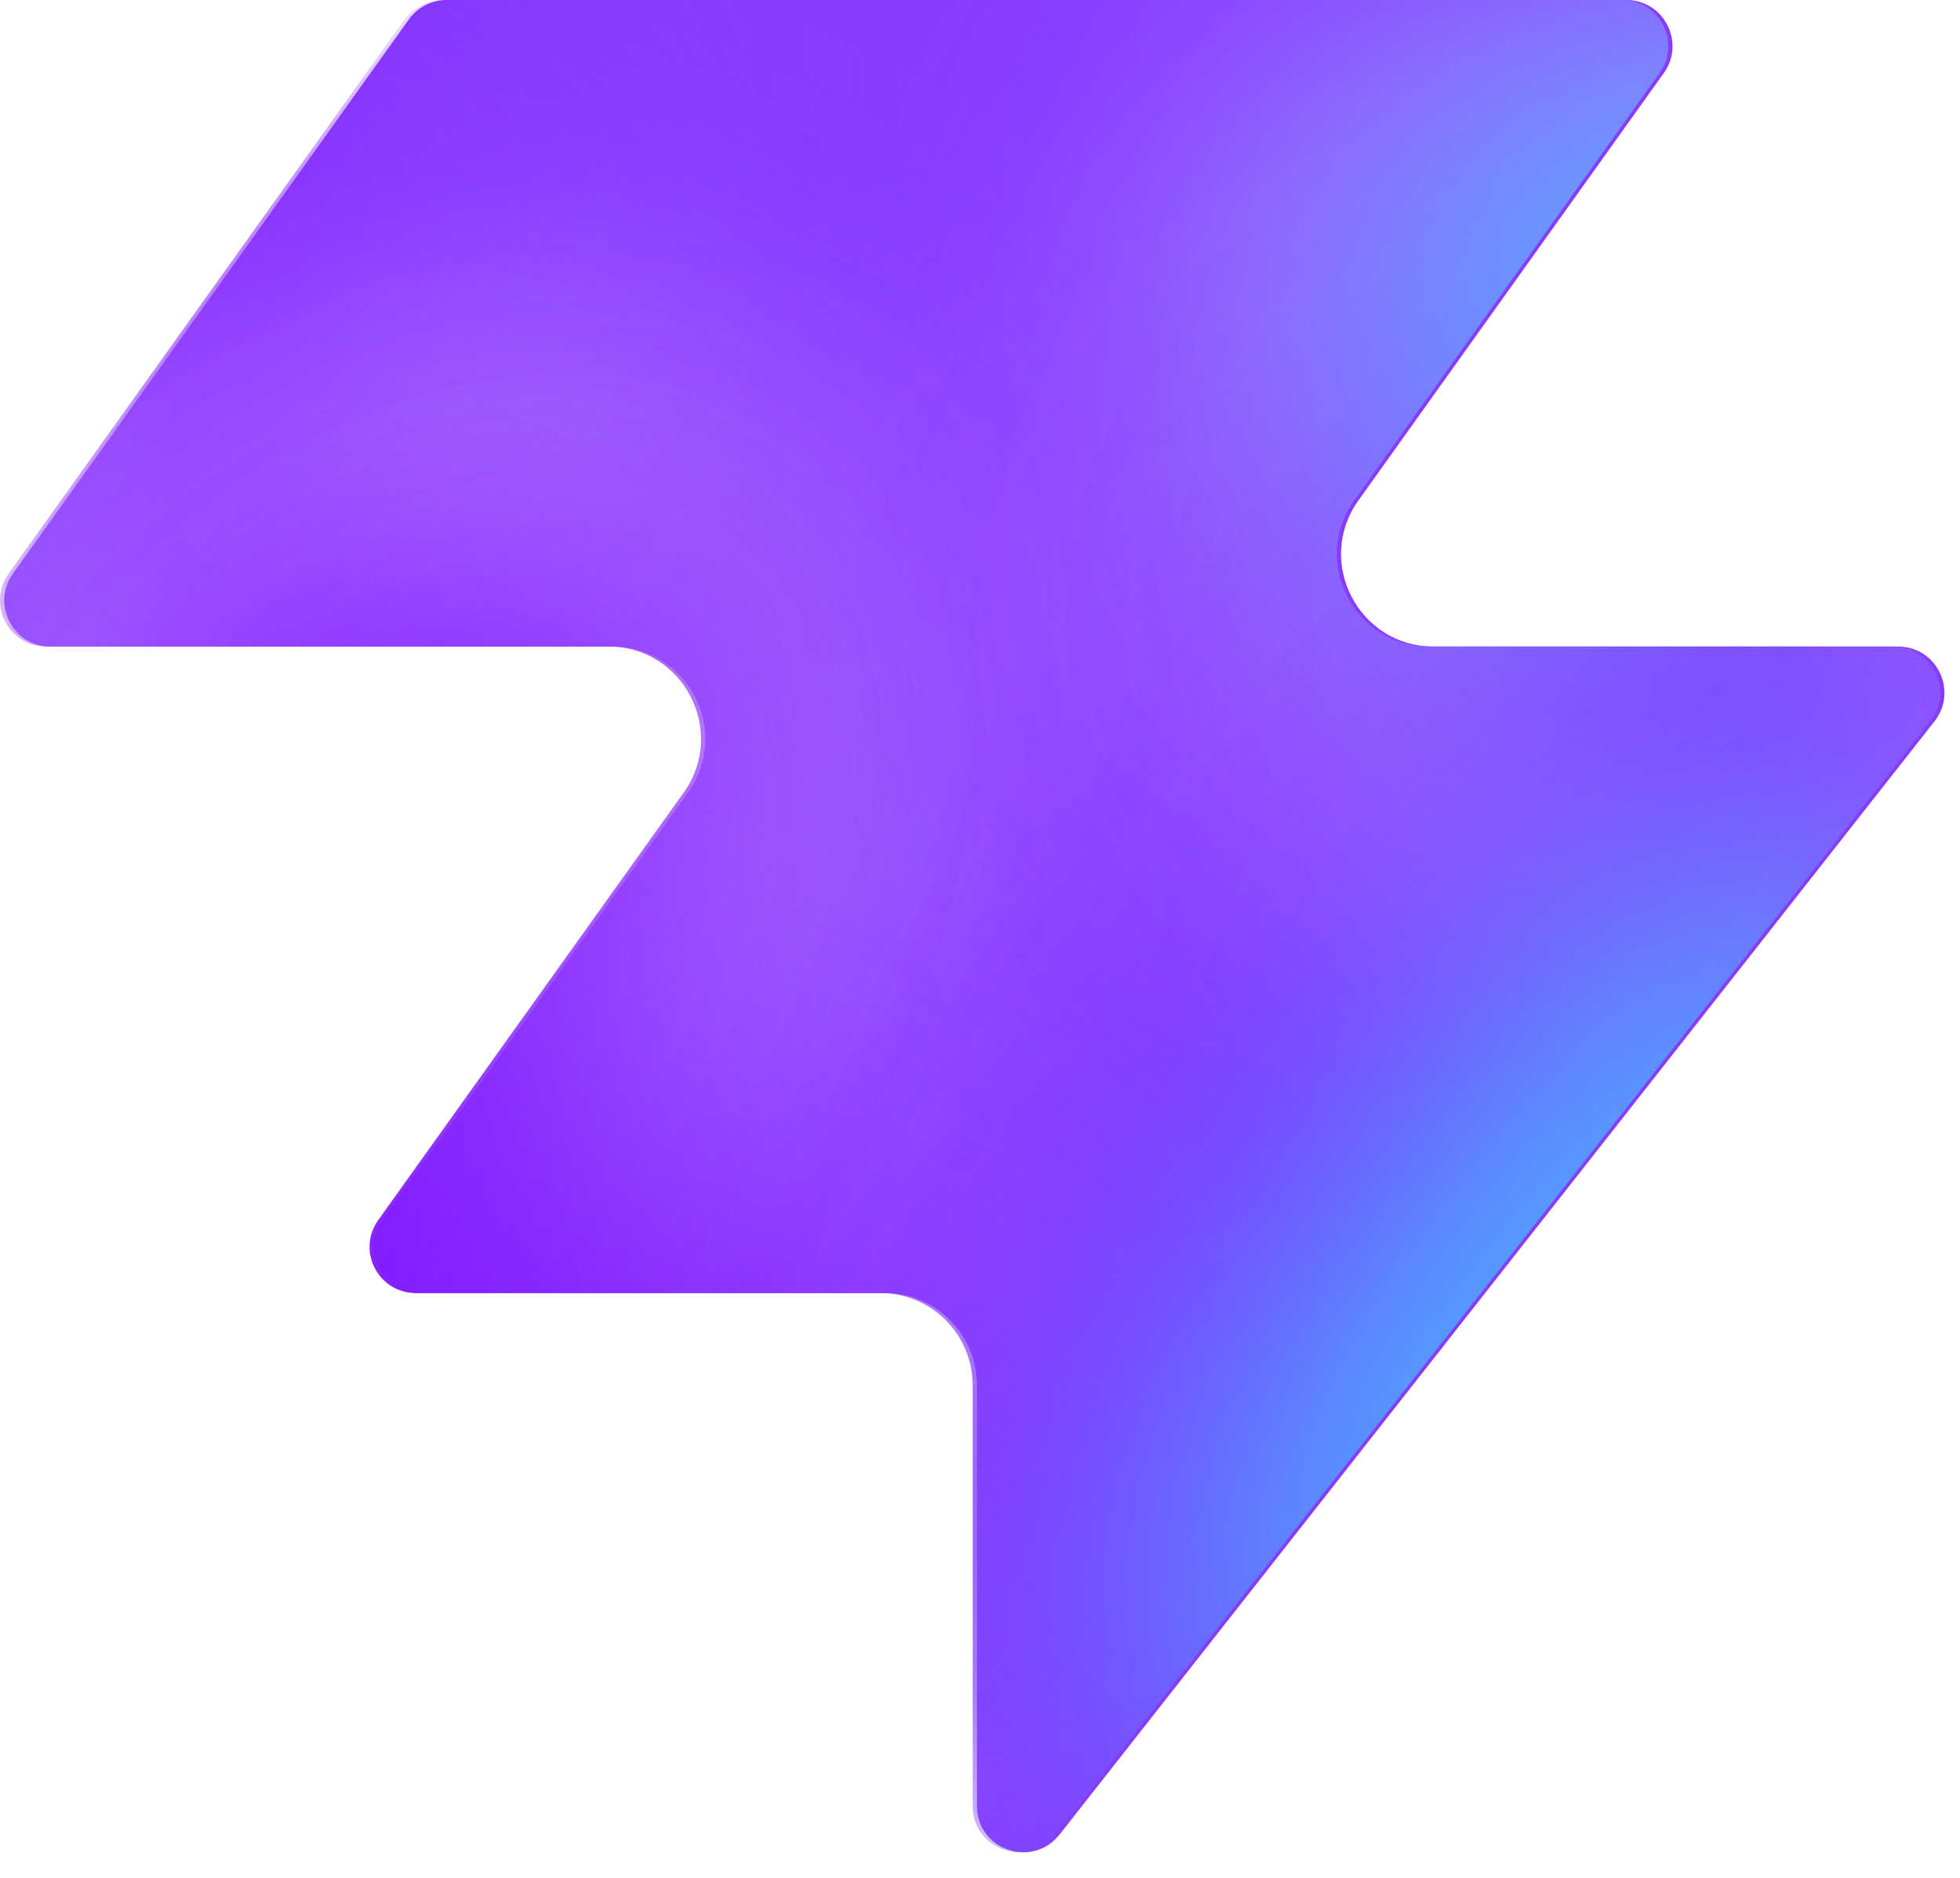
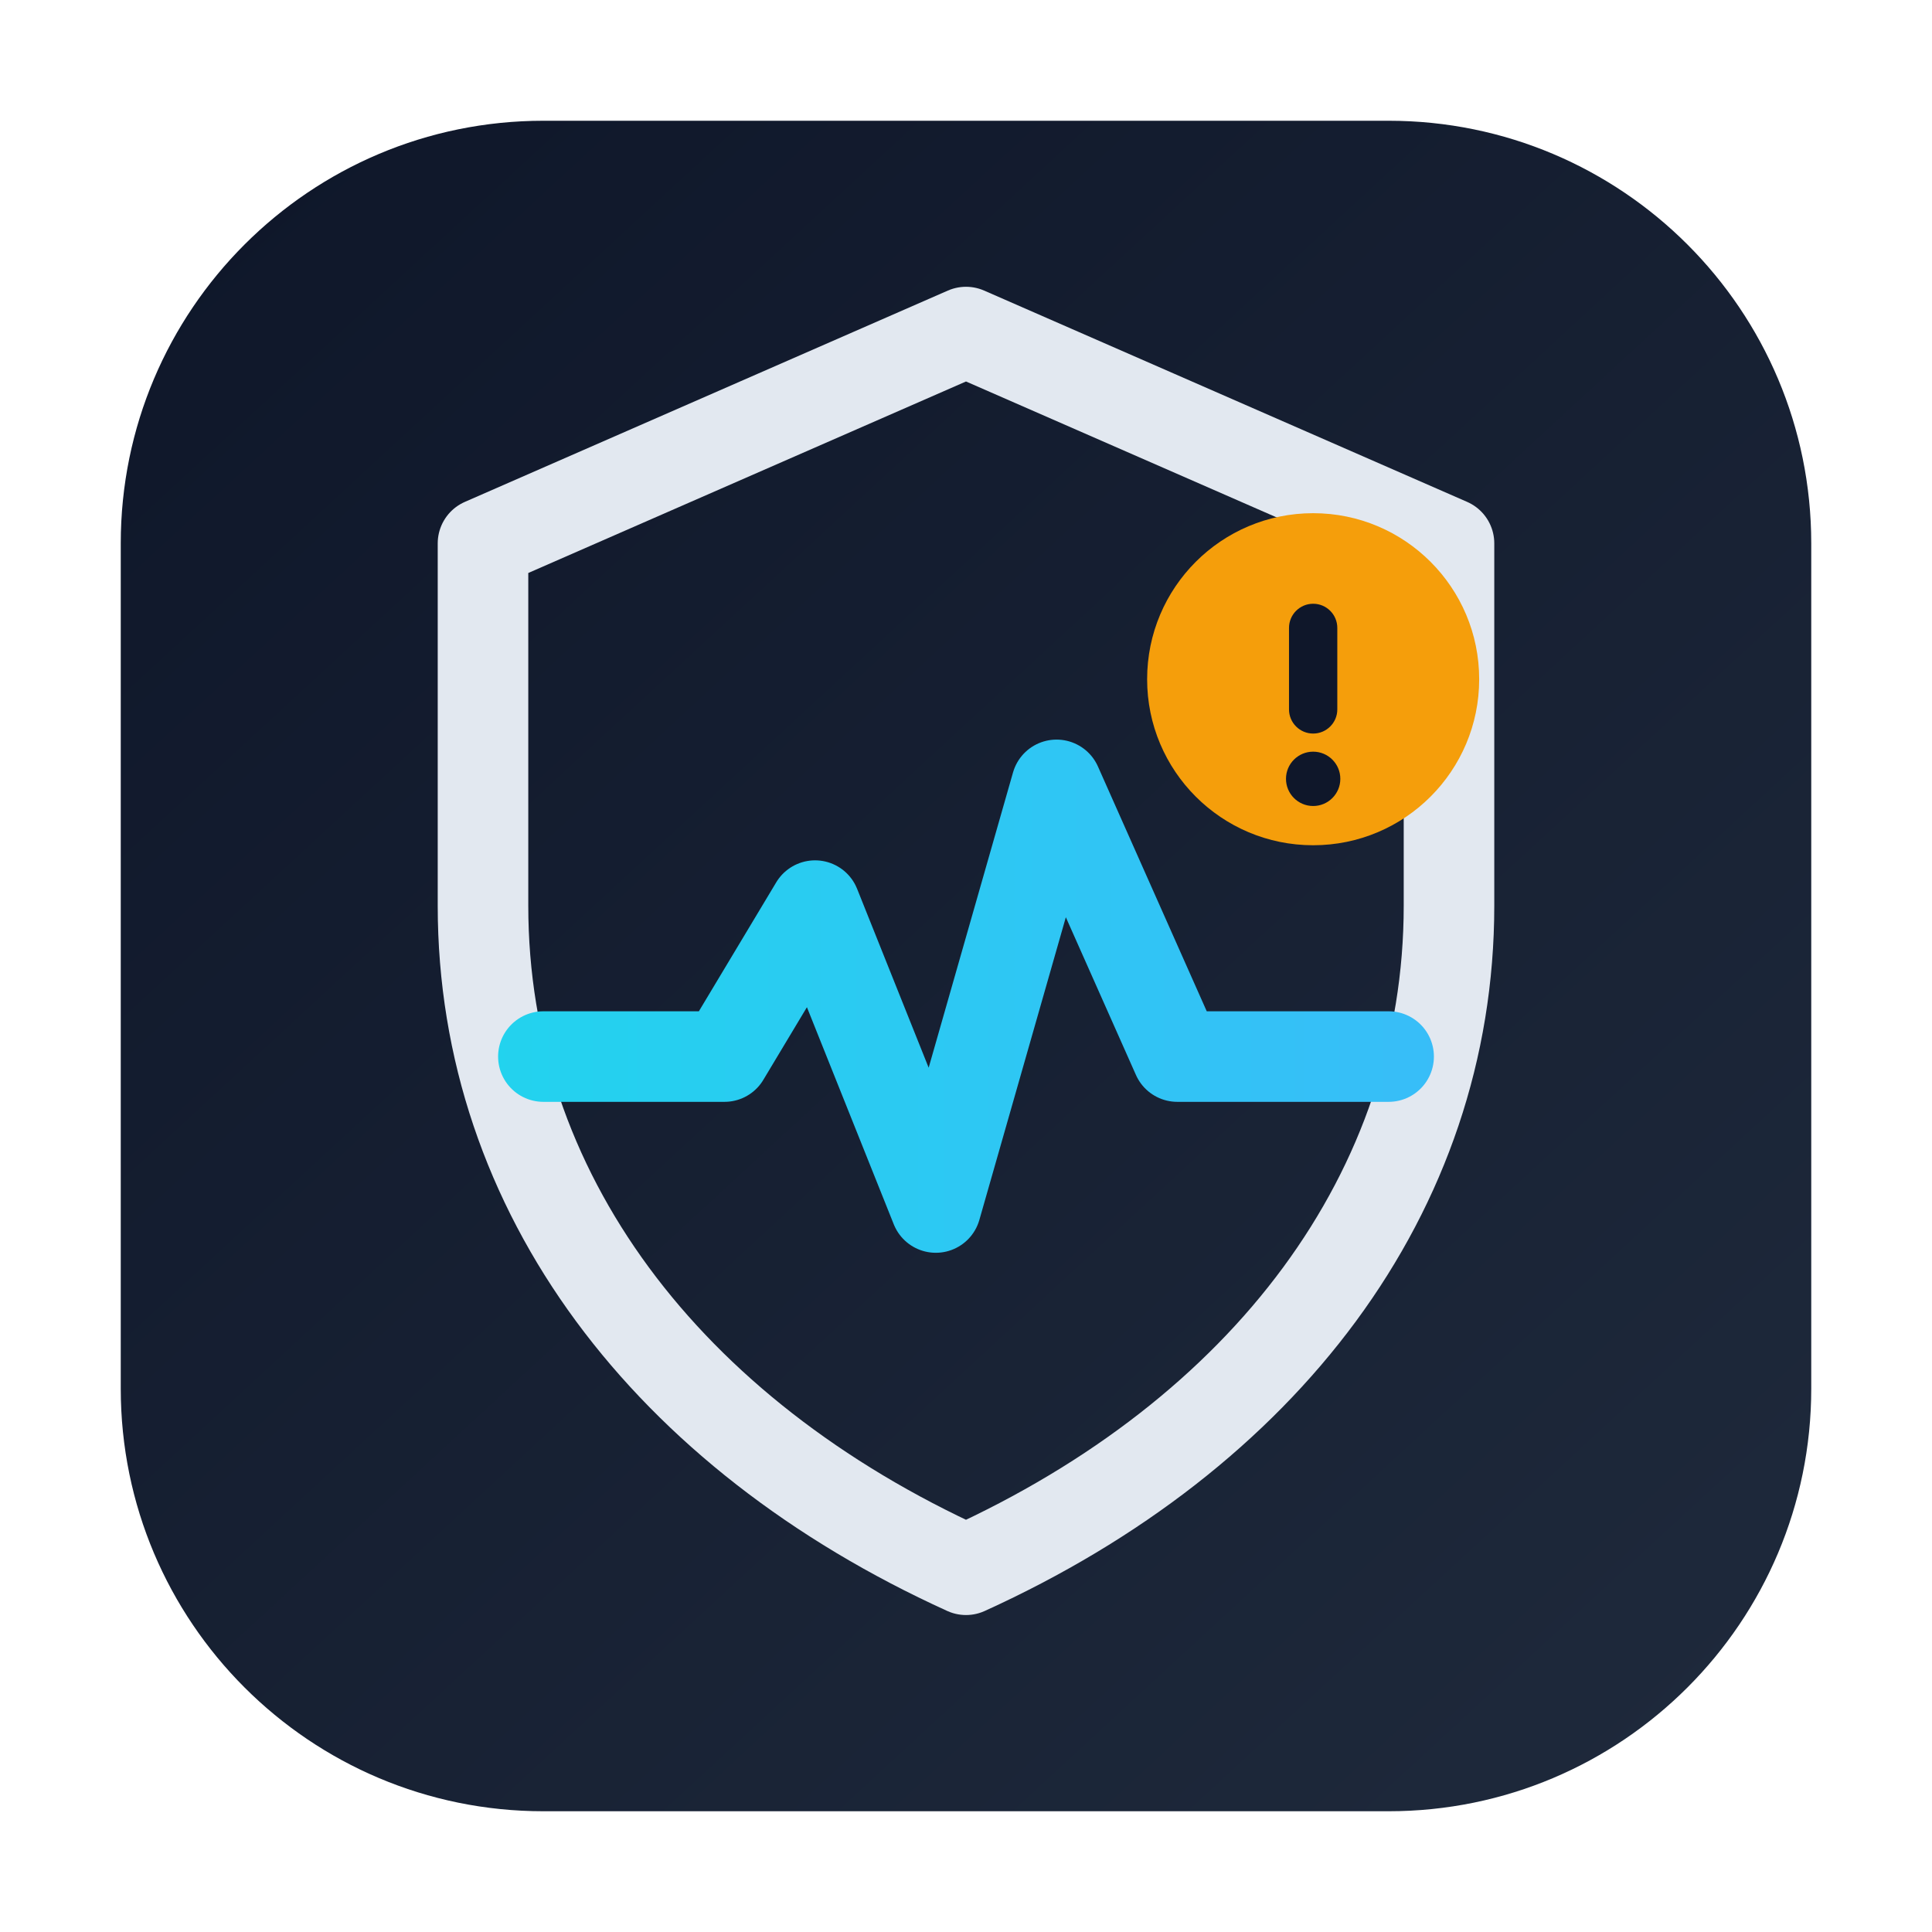
- <svg xmlns="http://www.w3.org/2000/svg" width="48" height="46" fill="none" viewBox="0 0 48 46">
-   <path fill="#863bff" d="M25.946 44.938c-.664.845-2.021.375-2.021-.698V33.937a2.26 2.26 0 0 0-2.262-2.262H10.287c-.92 0-1.456-1.04-.92-1.788l7.48-10.471c1.07-1.497 0-3.578-1.842-3.578H1.237c-.92 0-1.456-1.04-.92-1.788L10.013.474c.214-.297.556-.474.92-.474h28.894c.92 0 1.456 1.04.92 1.788l-7.48 10.471c-1.07 1.498 0 3.579 1.842 3.579h11.377c.943 0 1.473 1.088.89 1.83L25.947 44.94z" style="fill:#863bff;fill:color(display-p3 .525 .23 1);fill-opacity:1" />
-   <mask id="a" width="48" height="46" x="0" y="0" maskUnits="userSpaceOnUse" style="mask-type:alpha">
-     <path fill="#000" d="M25.842 44.938c-.664.844-2.021.375-2.021-.698V33.937a2.26 2.26 0 0 0-2.262-2.262H10.183c-.92 0-1.456-1.04-.92-1.788l7.48-10.471c1.07-1.498 0-3.579-1.842-3.579H1.133c-.92 0-1.456-1.04-.92-1.787L9.91.473c.214-.297.556-.474.92-.474h28.894c.92 0 1.456 1.04.92 1.788l-7.48 10.471c-1.07 1.498 0 3.578 1.842 3.578h11.377c.943 0 1.473 1.088.89 1.832L25.843 44.94z" style="fill:#000;fill-opacity:1" />
-   </mask>
-   <g mask="url(#a)">
-     <g filter="url(#b)">
-       <ellipse cx="5.508" cy="14.704" fill="#ede6ff" rx="5.508" ry="14.704" style="fill:#ede6ff;fill:color(display-p3 .927 .903 1);fill-opacity:1" transform="matrix(.00324 1 1 -.00324 -4.47 31.516)" />
-     </g>
-     <g filter="url(#c)">
-       <ellipse cx="10.399" cy="29.851" fill="#ede6ff" rx="10.399" ry="29.851" style="fill:#ede6ff;fill:color(display-p3 .927 .903 1);fill-opacity:1" transform="matrix(.00324 1 1 -.00324 -39.328 7.883)" />
-     </g>
-     <g filter="url(#d)">
-       <ellipse cx="5.508" cy="30.487" fill="#7e14ff" rx="5.508" ry="30.487" style="fill:#7e14ff;fill:color(display-p3 .492 .077 1);fill-opacity:1" transform="rotate(89.814 -25.913 -14.639)scale(1 -1)" />
-     </g>
-     <g filter="url(#e)">
-       <ellipse cx="5.508" cy="30.599" fill="#7e14ff" rx="5.508" ry="30.599" style="fill:#7e14ff;fill:color(display-p3 .492 .077 1);fill-opacity:1" transform="rotate(89.814 -32.644 -3.334)scale(1 -1)" />
-     </g>
-     <g filter="url(#f)">
-       <ellipse cx="5.508" cy="30.599" fill="#7e14ff" rx="5.508" ry="30.599" style="fill:#7e14ff;fill:color(display-p3 .492 .077 1);fill-opacity:1" transform="matrix(.00324 1 1 -.00324 -34.34 30.47)" />
-     </g>
-     <g filter="url(#g)">
-       <ellipse cx="14.072" cy="22.078" fill="#ede6ff" rx="14.072" ry="22.078" style="fill:#ede6ff;fill:color(display-p3 .927 .903 1);fill-opacity:1" transform="rotate(93.35 24.506 48.493)scale(-1 1)" />
-     </g>
-     <g filter="url(#h)">
-       <ellipse cx="3.47" cy="21.501" fill="#7e14ff" rx="3.47" ry="21.501" style="fill:#7e14ff;fill:color(display-p3 .492 .077 1);fill-opacity:1" transform="rotate(89.009 28.708 47.59)scale(-1 1)" />
-     </g>
-     <g filter="url(#i)">
-       <ellipse cx="3.47" cy="21.501" fill="#7e14ff" rx="3.47" ry="21.501" style="fill:#7e14ff;fill:color(display-p3 .492 .077 1);fill-opacity:1" transform="rotate(89.009 28.708 47.59)scale(-1 1)" />
-     </g>
-     <g filter="url(#j)">
-       <ellipse cx=".387" cy="8.972" fill="#7e14ff" rx="4.407" ry="29.108" style="fill:#7e14ff;fill:color(display-p3 .492 .077 1);fill-opacity:1" transform="rotate(39.51 .387 8.972)" />
-     </g>
-     <g filter="url(#k)">
-       <ellipse cx="47.523" cy="-6.092" fill="#7e14ff" rx="4.407" ry="29.108" style="fill:#7e14ff;fill:color(display-p3 .492 .077 1);fill-opacity:1" transform="rotate(37.892 47.523 -6.092)" />
-     </g>
-     <g filter="url(#l)">
-       <ellipse cx="41.412" cy="6.333" fill="#47bfff" rx="5.971" ry="9.665" style="fill:#47bfff;fill:color(display-p3 .28 .748 1);fill-opacity:1" transform="rotate(37.892 41.412 6.333)" />
-     </g>
-     <g filter="url(#m)">
-       <ellipse cx="-1.879" cy="38.332" fill="#7e14ff" rx="4.407" ry="29.108" style="fill:#7e14ff;fill:color(display-p3 .492 .077 1);fill-opacity:1" transform="rotate(37.892 -1.88 38.332)" />
-     </g>
-     <g filter="url(#n)">
-       <ellipse cx="-1.879" cy="38.332" fill="#7e14ff" rx="4.407" ry="29.108" style="fill:#7e14ff;fill:color(display-p3 .492 .077 1);fill-opacity:1" transform="rotate(37.892 -1.88 38.332)" />
-     </g>
-     <g filter="url(#o)">
-       <ellipse cx="35.651" cy="29.907" fill="#7e14ff" rx="4.407" ry="29.108" style="fill:#7e14ff;fill:color(display-p3 .492 .077 1);fill-opacity:1" transform="rotate(37.892 35.651 29.907)" />
-     </g>
-     <g filter="url(#p)">
-       <ellipse cx="38.418" cy="32.4" fill="#47bfff" rx="5.971" ry="15.297" style="fill:#47bfff;fill:color(display-p3 .28 .748 1);fill-opacity:1" transform="rotate(37.892 38.418 32.4)" />
-     </g>
-   </g>
+ <svg xmlns="http://www.w3.org/2000/svg" viewBox="0 0 64 64" fill="none">
  <defs>
-     <filter id="b" width="60.045" height="41.654" x="-19.77" y="16.149" color-interpolation-filters="sRGB" filterUnits="userSpaceOnUse">
-       <feFlood flood-opacity="0" result="BackgroundImageFix" />
-       <feBlend in="SourceGraphic" in2="BackgroundImageFix" result="shape" />
-       <feGaussianBlur result="effect1_foregroundBlur_2002_17158" stdDeviation="7.659" />
-     </filter>
-     <filter id="c" width="90.34" height="51.437" x="-54.613" y="-7.533" color-interpolation-filters="sRGB" filterUnits="userSpaceOnUse">
-       <feFlood flood-opacity="0" result="BackgroundImageFix" />
-       <feBlend in="SourceGraphic" in2="BackgroundImageFix" result="shape" />
-       <feGaussianBlur result="effect1_foregroundBlur_2002_17158" stdDeviation="7.659" />
-     </filter>
-     <filter id="d" width="79.355" height="29.4" x="-49.64" y="2.03" color-interpolation-filters="sRGB" filterUnits="userSpaceOnUse">
-       <feFlood flood-opacity="0" result="BackgroundImageFix" />
-       <feBlend in="SourceGraphic" in2="BackgroundImageFix" result="shape" />
-       <feGaussianBlur result="effect1_foregroundBlur_2002_17158" stdDeviation="4.596" />
-     </filter>
-     <filter id="e" width="79.579" height="29.4" x="-45.045" y="20.029" color-interpolation-filters="sRGB" filterUnits="userSpaceOnUse">
-       <feFlood flood-opacity="0" result="BackgroundImageFix" />
-       <feBlend in="SourceGraphic" in2="BackgroundImageFix" result="shape" />
-       <feGaussianBlur result="effect1_foregroundBlur_2002_17158" stdDeviation="4.596" />
-     </filter>
-     <filter id="f" width="79.579" height="29.4" x="-43.513" y="21.178" color-interpolation-filters="sRGB" filterUnits="userSpaceOnUse">
-       <feFlood flood-opacity="0" result="BackgroundImageFix" />
-       <feBlend in="SourceGraphic" in2="BackgroundImageFix" result="shape" />
-       <feGaussianBlur result="effect1_foregroundBlur_2002_17158" stdDeviation="4.596" />
-     </filter>
-     <filter id="g" width="74.749" height="58.852" x="15.756" y="-17.901" color-interpolation-filters="sRGB" filterUnits="userSpaceOnUse">
-       <feFlood flood-opacity="0" result="BackgroundImageFix" />
-       <feBlend in="SourceGraphic" in2="BackgroundImageFix" result="shape" />
-       <feGaussianBlur result="effect1_foregroundBlur_2002_17158" stdDeviation="7.659" />
-     </filter>
-     <filter id="h" width="61.377" height="25.362" x="23.548" y="2.284" color-interpolation-filters="sRGB" filterUnits="userSpaceOnUse">
-       <feFlood flood-opacity="0" result="BackgroundImageFix" />
-       <feBlend in="SourceGraphic" in2="BackgroundImageFix" result="shape" />
-       <feGaussianBlur result="effect1_foregroundBlur_2002_17158" stdDeviation="4.596" />
-     </filter>
-     <filter id="i" width="61.377" height="25.362" x="23.548" y="2.284" color-interpolation-filters="sRGB" filterUnits="userSpaceOnUse">
-       <feFlood flood-opacity="0" result="BackgroundImageFix" />
-       <feBlend in="SourceGraphic" in2="BackgroundImageFix" result="shape" />
-       <feGaussianBlur result="effect1_foregroundBlur_2002_17158" stdDeviation="4.596" />
-     </filter>
-     <filter id="j" width="56.045" height="63.649" x="-27.636" y="-22.853" color-interpolation-filters="sRGB" filterUnits="userSpaceOnUse">
-       <feFlood flood-opacity="0" result="BackgroundImageFix" />
-       <feBlend in="SourceGraphic" in2="BackgroundImageFix" result="shape" />
-       <feGaussianBlur result="effect1_foregroundBlur_2002_17158" stdDeviation="4.596" />
-     </filter>
-     <filter id="k" width="54.814" height="64.646" x="20.116" y="-38.415" color-interpolation-filters="sRGB" filterUnits="userSpaceOnUse">
-       <feFlood flood-opacity="0" result="BackgroundImageFix" />
-       <feBlend in="SourceGraphic" in2="BackgroundImageFix" result="shape" />
-       <feGaussianBlur result="effect1_foregroundBlur_2002_17158" stdDeviation="4.596" />
-     </filter>
-     <filter id="l" width="33.541" height="35.313" x="24.641" y="-11.323" color-interpolation-filters="sRGB" filterUnits="userSpaceOnUse">
-       <feFlood flood-opacity="0" result="BackgroundImageFix" />
-       <feBlend in="SourceGraphic" in2="BackgroundImageFix" result="shape" />
-       <feGaussianBlur result="effect1_foregroundBlur_2002_17158" stdDeviation="4.596" />
-     </filter>
-     <filter id="m" width="54.814" height="64.646" x="-29.286" y="6.009" color-interpolation-filters="sRGB" filterUnits="userSpaceOnUse">
-       <feFlood flood-opacity="0" result="BackgroundImageFix" />
-       <feBlend in="SourceGraphic" in2="BackgroundImageFix" result="shape" />
-       <feGaussianBlur result="effect1_foregroundBlur_2002_17158" stdDeviation="4.596" />
-     </filter>
-     <filter id="n" width="54.814" height="64.646" x="-29.286" y="6.009" color-interpolation-filters="sRGB" filterUnits="userSpaceOnUse">
-       <feFlood flood-opacity="0" result="BackgroundImageFix" />
-       <feBlend in="SourceGraphic" in2="BackgroundImageFix" result="shape" />
-       <feGaussianBlur result="effect1_foregroundBlur_2002_17158" stdDeviation="4.596" />
-     </filter>
-     <filter id="o" width="54.814" height="64.646" x="8.244" y="-2.416" color-interpolation-filters="sRGB" filterUnits="userSpaceOnUse">
-       <feFlood flood-opacity="0" result="BackgroundImageFix" />
-       <feBlend in="SourceGraphic" in2="BackgroundImageFix" result="shape" />
-       <feGaussianBlur result="effect1_foregroundBlur_2002_17158" stdDeviation="4.596" />
-     </filter>
-     <filter id="p" width="39.409" height="43.623" x="18.713" y="10.588" color-interpolation-filters="sRGB" filterUnits="userSpaceOnUse">
-       <feFlood flood-opacity="0" result="BackgroundImageFix" />
-       <feBlend in="SourceGraphic" in2="BackgroundImageFix" result="shape" />
-       <feGaussianBlur result="effect1_foregroundBlur_2002_17158" stdDeviation="4.596" />
-     </filter>
+     <linearGradient id="bg" x1="8" y1="6" x2="56" y2="58" gradientUnits="userSpaceOnUse">
+       <stop stop-color="#0F172A" />
+       <stop offset="1" stop-color="#1E293B" />
+     </linearGradient>
+     <linearGradient id="pulse" x1="16" y1="35" x2="48" y2="35" gradientUnits="userSpaceOnUse">
+       <stop stop-color="#22D3EE" />
+       <stop offset="1" stop-color="#38BDF8" />
+     </linearGradient>
  </defs>
+   <rect x="4" y="4" width="56" height="56" rx="14" fill="url(#bg)" />
+   <path d="M32 11L48 18V30C48 39.5 41.9 47.5 32 52C22.1 47.5 16 39.5 16 30V18L32 11Z" stroke="#E2E8F0" stroke-width="3" stroke-linejoin="round" />
+   <path d="M18 35H24L27 30L31 40L35 26L39 35H46" stroke="url(#pulse)" stroke-width="3" stroke-linecap="round" stroke-linejoin="round" />
+   <circle cx="43.5" cy="22.5" r="5.5" fill="#F59E0B" />
+   <rect x="42.7" y="20" width="1.6" height="4.3" rx="0.8" fill="#0F172A" />
+   <circle cx="43.5" cy="25.8" r="0.9" fill="#0F172A" />
</svg>
